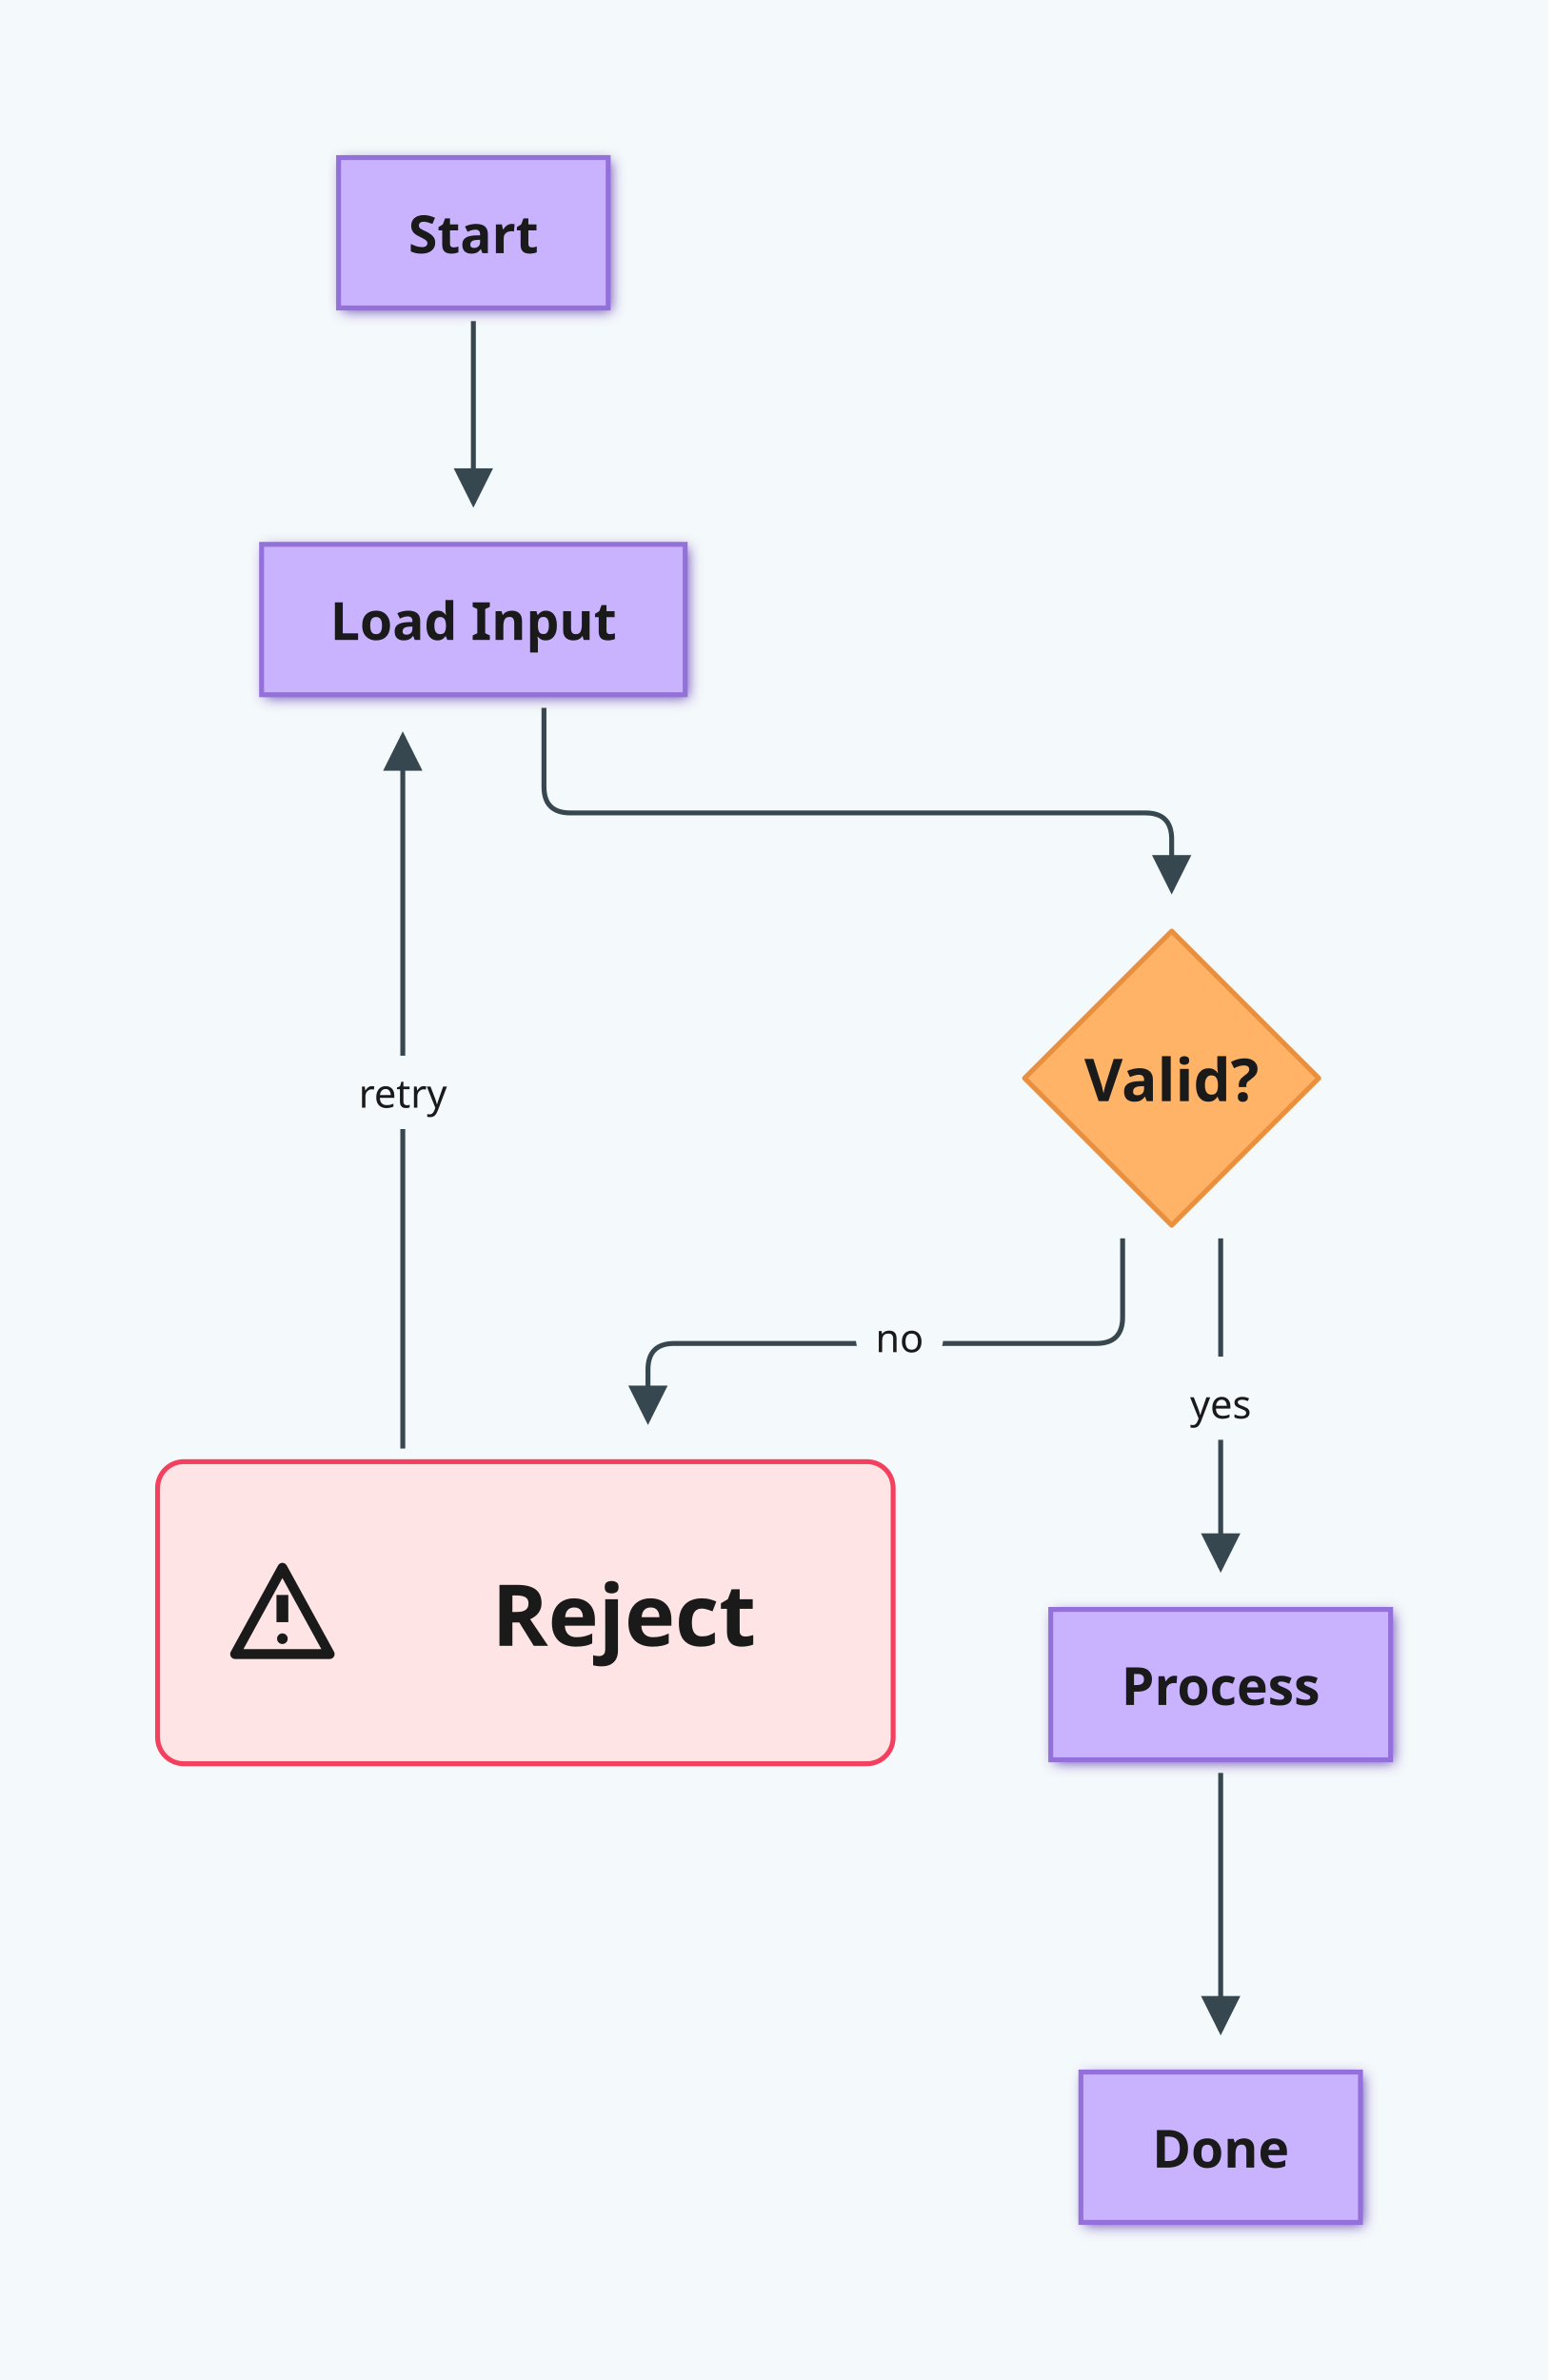
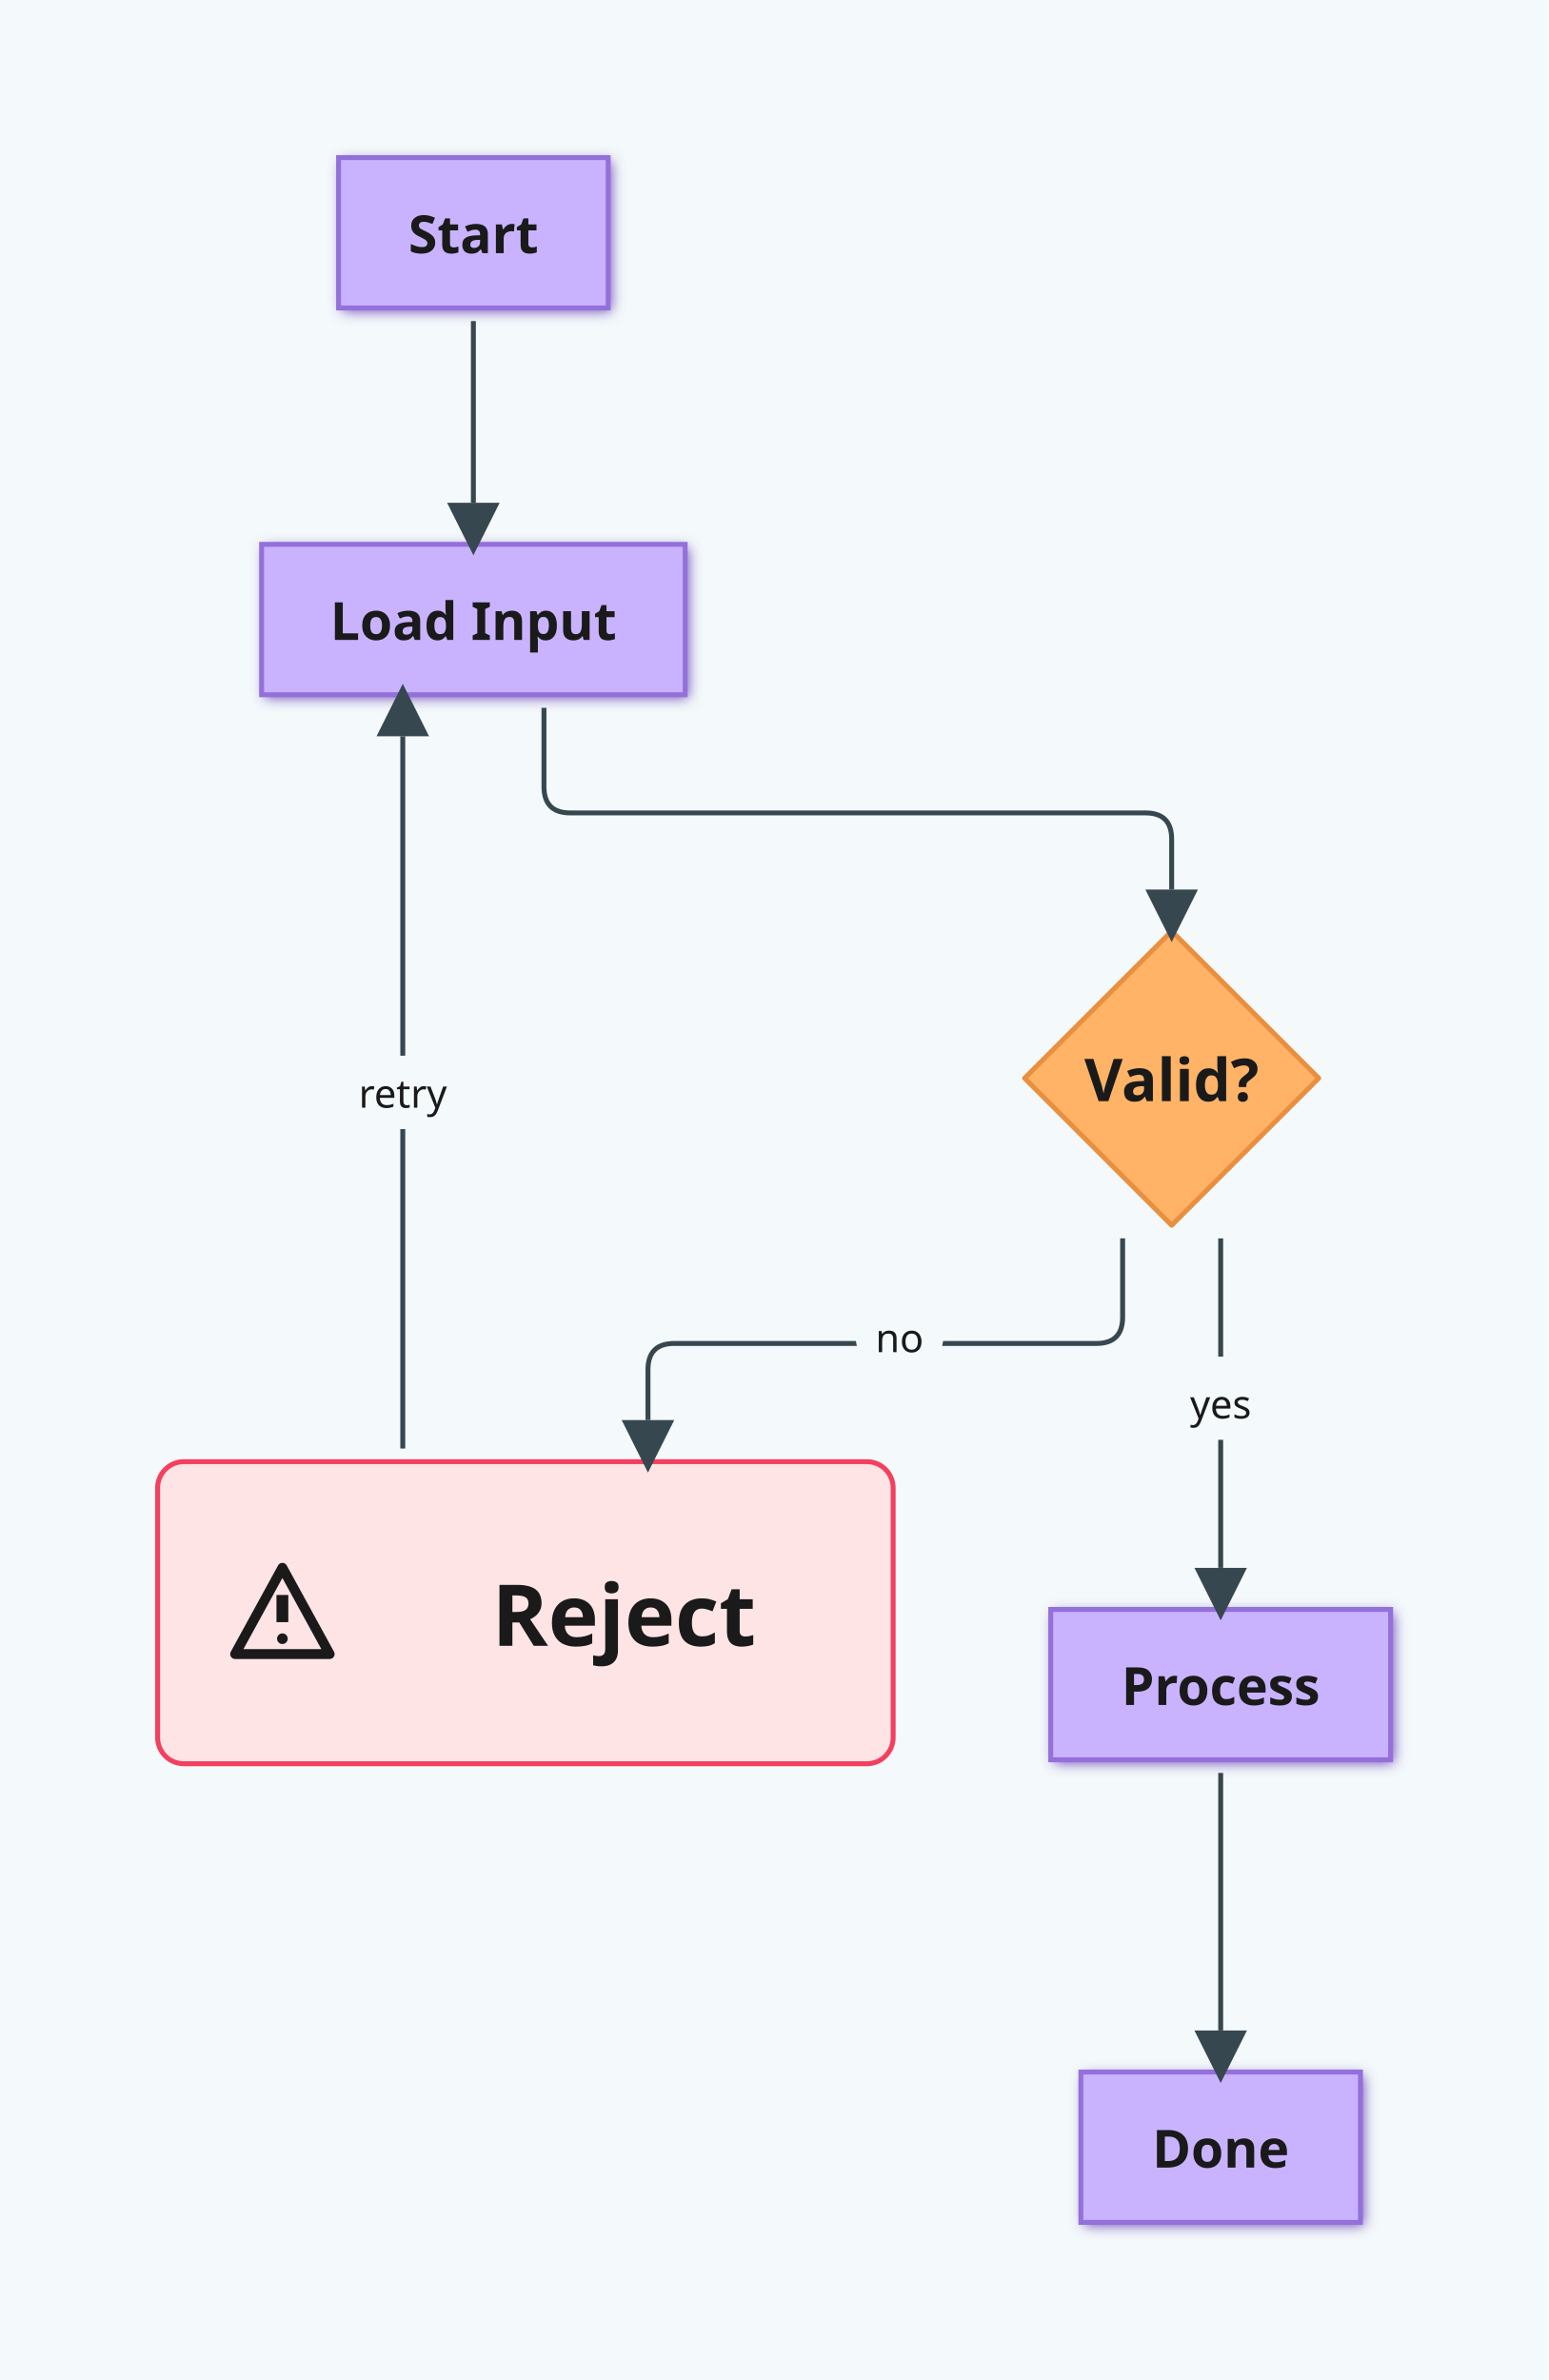
<svg xmlns="http://www.w3.org/2000/svg" viewBox="0 0 235.752 362.43">
  <defs>
    <filter id="cora-shadow-blur" x="-50%" y="-50%" width="200%" height="200%">
      <feGaussianBlur stdDeviation="1" />
    </filter>
-     <marker id="cora-marker-arrow" markerWidth="8" markerHeight="8" refX="7" refY="4" orient="auto" markerUnits="strokeWidth">
+     <marker id="cora-marker-arrow" markerWidth="8" markerHeight="8" refX="0" refY="4" orient="auto" markerUnits="userSpaceOnUse">
      <path d="M 0 0 L 8 4 L 0 8 z" fill="#37474F" />
    </marker>
-     <marker id="cora-marker-circle" markerWidth="8" markerHeight="8" refX="4" refY="4" orient="auto" markerUnits="strokeWidth">
-       <circle cx="4" cy="4" r="3" fill="none" stroke="#37474F" stroke-width="1.5" />
+     <marker id="cora-marker-circle" markerWidth="8" markerHeight="8" refX="4" refY="4" orient="auto" markerUnits="userSpaceOnUse">
+       <circle cx="4" cy="4" r="2.88" fill="none" stroke="#37474F" stroke-width="1.5" />
    </marker>
-     <marker id="cora-marker-filled-circle" markerWidth="8" markerHeight="8" refX="4" refY="4" orient="auto" markerUnits="strokeWidth">
-       <circle cx="4" cy="4" r="3" fill="#37474F" />
+     <marker id="cora-marker-filled-circle" markerWidth="8" markerHeight="8" refX="4" refY="4" orient="auto" markerUnits="userSpaceOnUse">
+       <circle cx="4" cy="4" r="2.88" fill="#37474F" />
    </marker>
  </defs>
  <rect x="0" y="0" width="235.752" height="362.43" fill="#F4F9FB" />
  <g id="groups" />
  <g id="nodes">
    <g>
      <g filter="url(#cora-shadow-blur)">
        <rect x="52.059" y="24.5" width="41.048" height="22.896" fill="#7050B8" />
      </g>
      <rect x="51.559" y="24" width="41.048" height="22.896" fill="#C9B3FF" stroke="#9470DB" stroke-width="0.75" />
      <text x="72.083" y="38.552" text-anchor="middle" font-family="'Noto Sans', sans-serif" font-size="8" font-weight="600" fill="#1A1A1A">Start</text>
    </g>
    <g>
      <g filter="url(#cora-shadow-blur)">
        <rect x="40.335" y="83.396" width="64.496" height="22.896" fill="#7050B8" />
      </g>
      <rect x="39.835" y="82.896" width="64.496" height="22.896" fill="#C9B3FF" stroke="#9470DB" stroke-width="0.75" />
      <text x="72.083" y="97.448" text-anchor="middle" font-family="'Noto Sans', sans-serif" font-size="8" font-weight="600" fill="#1A1A1A">Load Input</text>
    </g>
    <g>
      <polygon points="178.411,141.792 200.807,164.188 178.411,186.584 156.015,164.188" fill="#FFB366" stroke="#E89040" stroke-width="0.75" stroke-linejoin="round" />
-       <text x="178.411" y="167.68" text-anchor="middle" font-family="'Noto Sans', sans-serif" font-size="9" font-weight="600" fill="#1A1A1A" textLength="12.667" lengthAdjust="spacingAndGlyphs">Valid?</text>
+       <text x="178.411" y="167.68" text-anchor="middle" font-family="'Noto Sans', sans-serif" font-size="9" font-weight="600" fill="#1A1A1A" textLength="20.667" lengthAdjust="spacingAndGlyphs">
+         <tspan x="178.411" dy="0">Valid?</tspan>
+       </text>
    </g>
    <g>
      <g filter="url(#cora-shadow-blur)">
        <rect x="160.5" y="245.586" width="51.752" height="22.896" fill="#7050B8" />
      </g>
      <rect x="160" y="245.086" width="51.752" height="22.896" fill="#C9B3FF" stroke="#9470DB" stroke-width="0.75" />
      <text x="185.876" y="259.638" text-anchor="middle" font-family="'Noto Sans', sans-serif" font-size="8" font-weight="600" fill="#1A1A1A">Process</text>
    </g>
    <g>
      <rect x="24" y="222.584" width="112" height="46" rx="4" ry="4" fill="#FFE4E6" stroke="#F43F5E" stroke-width="0.75" />
      <g transform="translate(34 236.584)" role="img" aria-label="warning">
        <path d="M 9 2.16 L 16.2 15.3 H 1.8 Z" fill="none" stroke="#1A1A1A" stroke-linejoin="round" stroke-width="1.5" />
        <path d="M 9 6.3 V 10.44" stroke="#1A1A1A" stroke-width="1.8" />
        <circle cx="9" cy="12.96" r="0.81" fill="#1A1A1A" />
      </g>
-       <text x="95" y="250.628" text-anchor="middle" font-family="'Noto Sans', sans-serif" font-size="13" font-weight="600" fill="#1A1A1A">Reject</text>
+       <text x="95" y="250.628" text-anchor="middle" font-family="'Noto Sans', sans-serif" font-size="13" font-weight="600" fill="#1A1A1A">
+         <tspan x="95" dy="0">Reject</tspan>
+       </text>
    </g>
    <g>
      <g filter="url(#cora-shadow-blur)">
        <rect x="165.088" y="316.034" width="42.576" height="22.896" fill="#7050B8" />
      </g>
      <rect x="164.588" y="315.534" width="42.576" height="22.896" fill="#C9B3FF" stroke="#9470DB" stroke-width="0.75" />
      <text x="185.876" y="330.086" text-anchor="middle" font-family="'Noto Sans', sans-serif" font-size="8" font-weight="600" fill="#1A1A1A">Done</text>
    </g>
  </g>
  <g id="edges">
    <path d="M 72.083 48.896 L 72.083 76.566" fill="none" stroke="#37474F" stroke-width="0.75" marker-end="url(#cora-marker-arrow)" />
    <path d="M 82.832 107.792 L 82.832 119.792 Q 82.832 123.792 86.832 123.792 L 174.411 123.792 Q 178.411 123.792 178.411 127.792 L 178.411 135.462" fill="none" stroke="#37474F" stroke-width="0.75" marker-end="url(#cora-marker-arrow)" />
    <path d="M 185.876 188.584 L 185.876 206.584 M 185.876 214.756 L 185.876 238.756" fill="none" stroke="#37474F" stroke-width="0.75" marker-end="url(#cora-marker-arrow)" />
    <path d="M 170.945 188.584 L 170.945 200.584 Q 170.945 204.584 166.945 204.584 L 130.302 204.584 M 143.64 204.584 L 102.667 204.584 Q 98.667 204.584 98.667 208.584 L 98.667 216.254" fill="none" stroke="#37474F" stroke-width="0.75" marker-end="url(#cora-marker-arrow)" />
    <path d="M 185.876 269.982 L 185.876 309.204" fill="none" stroke="#37474F" stroke-width="0.75" marker-end="url(#cora-marker-arrow)" />
    <path d="M 61.333 220.584 L 61.333 159.267 M 61.333 173.439 L 61.333 112.122" fill="none" stroke="#37474F" stroke-width="0.75" marker-end="url(#cora-marker-arrow)" />
  </g>
  <g id="edge-bridge-masks" />
  <g id="edge-bridges" />
  <g id="edge-labels">
    <g>
      <rect x="178.217" y="208.084" width="15.318" height="11.172" rx="5.586" ry="5.586" fill="#F4F9FB" />
      <text x="185.876" y="215.998" text-anchor="middle" font-family="'Noto Sans', sans-serif" font-size="6" font-weight="400" fill="#1A1A1A">yes</text>
    </g>
    <g>
      <rect x="130.302" y="197.998" width="13.338" height="11.172" rx="5.586" ry="5.586" fill="#F4F9FB" />
      <text x="136.971" y="205.912" text-anchor="middle" font-family="'Noto Sans', sans-serif" font-size="6" font-weight="400" fill="#1A1A1A">no</text>
    </g>
    <g>
      <rect x="51.61" y="160.767" width="19.446" height="11.172" rx="5.586" ry="5.586" fill="#F4F9FB" />
      <text x="61.333" y="168.681" text-anchor="middle" font-family="'Noto Sans', sans-serif" font-size="6" font-weight="400" fill="#1A1A1A">retry</text>
    </g>
  </g>
</svg>
